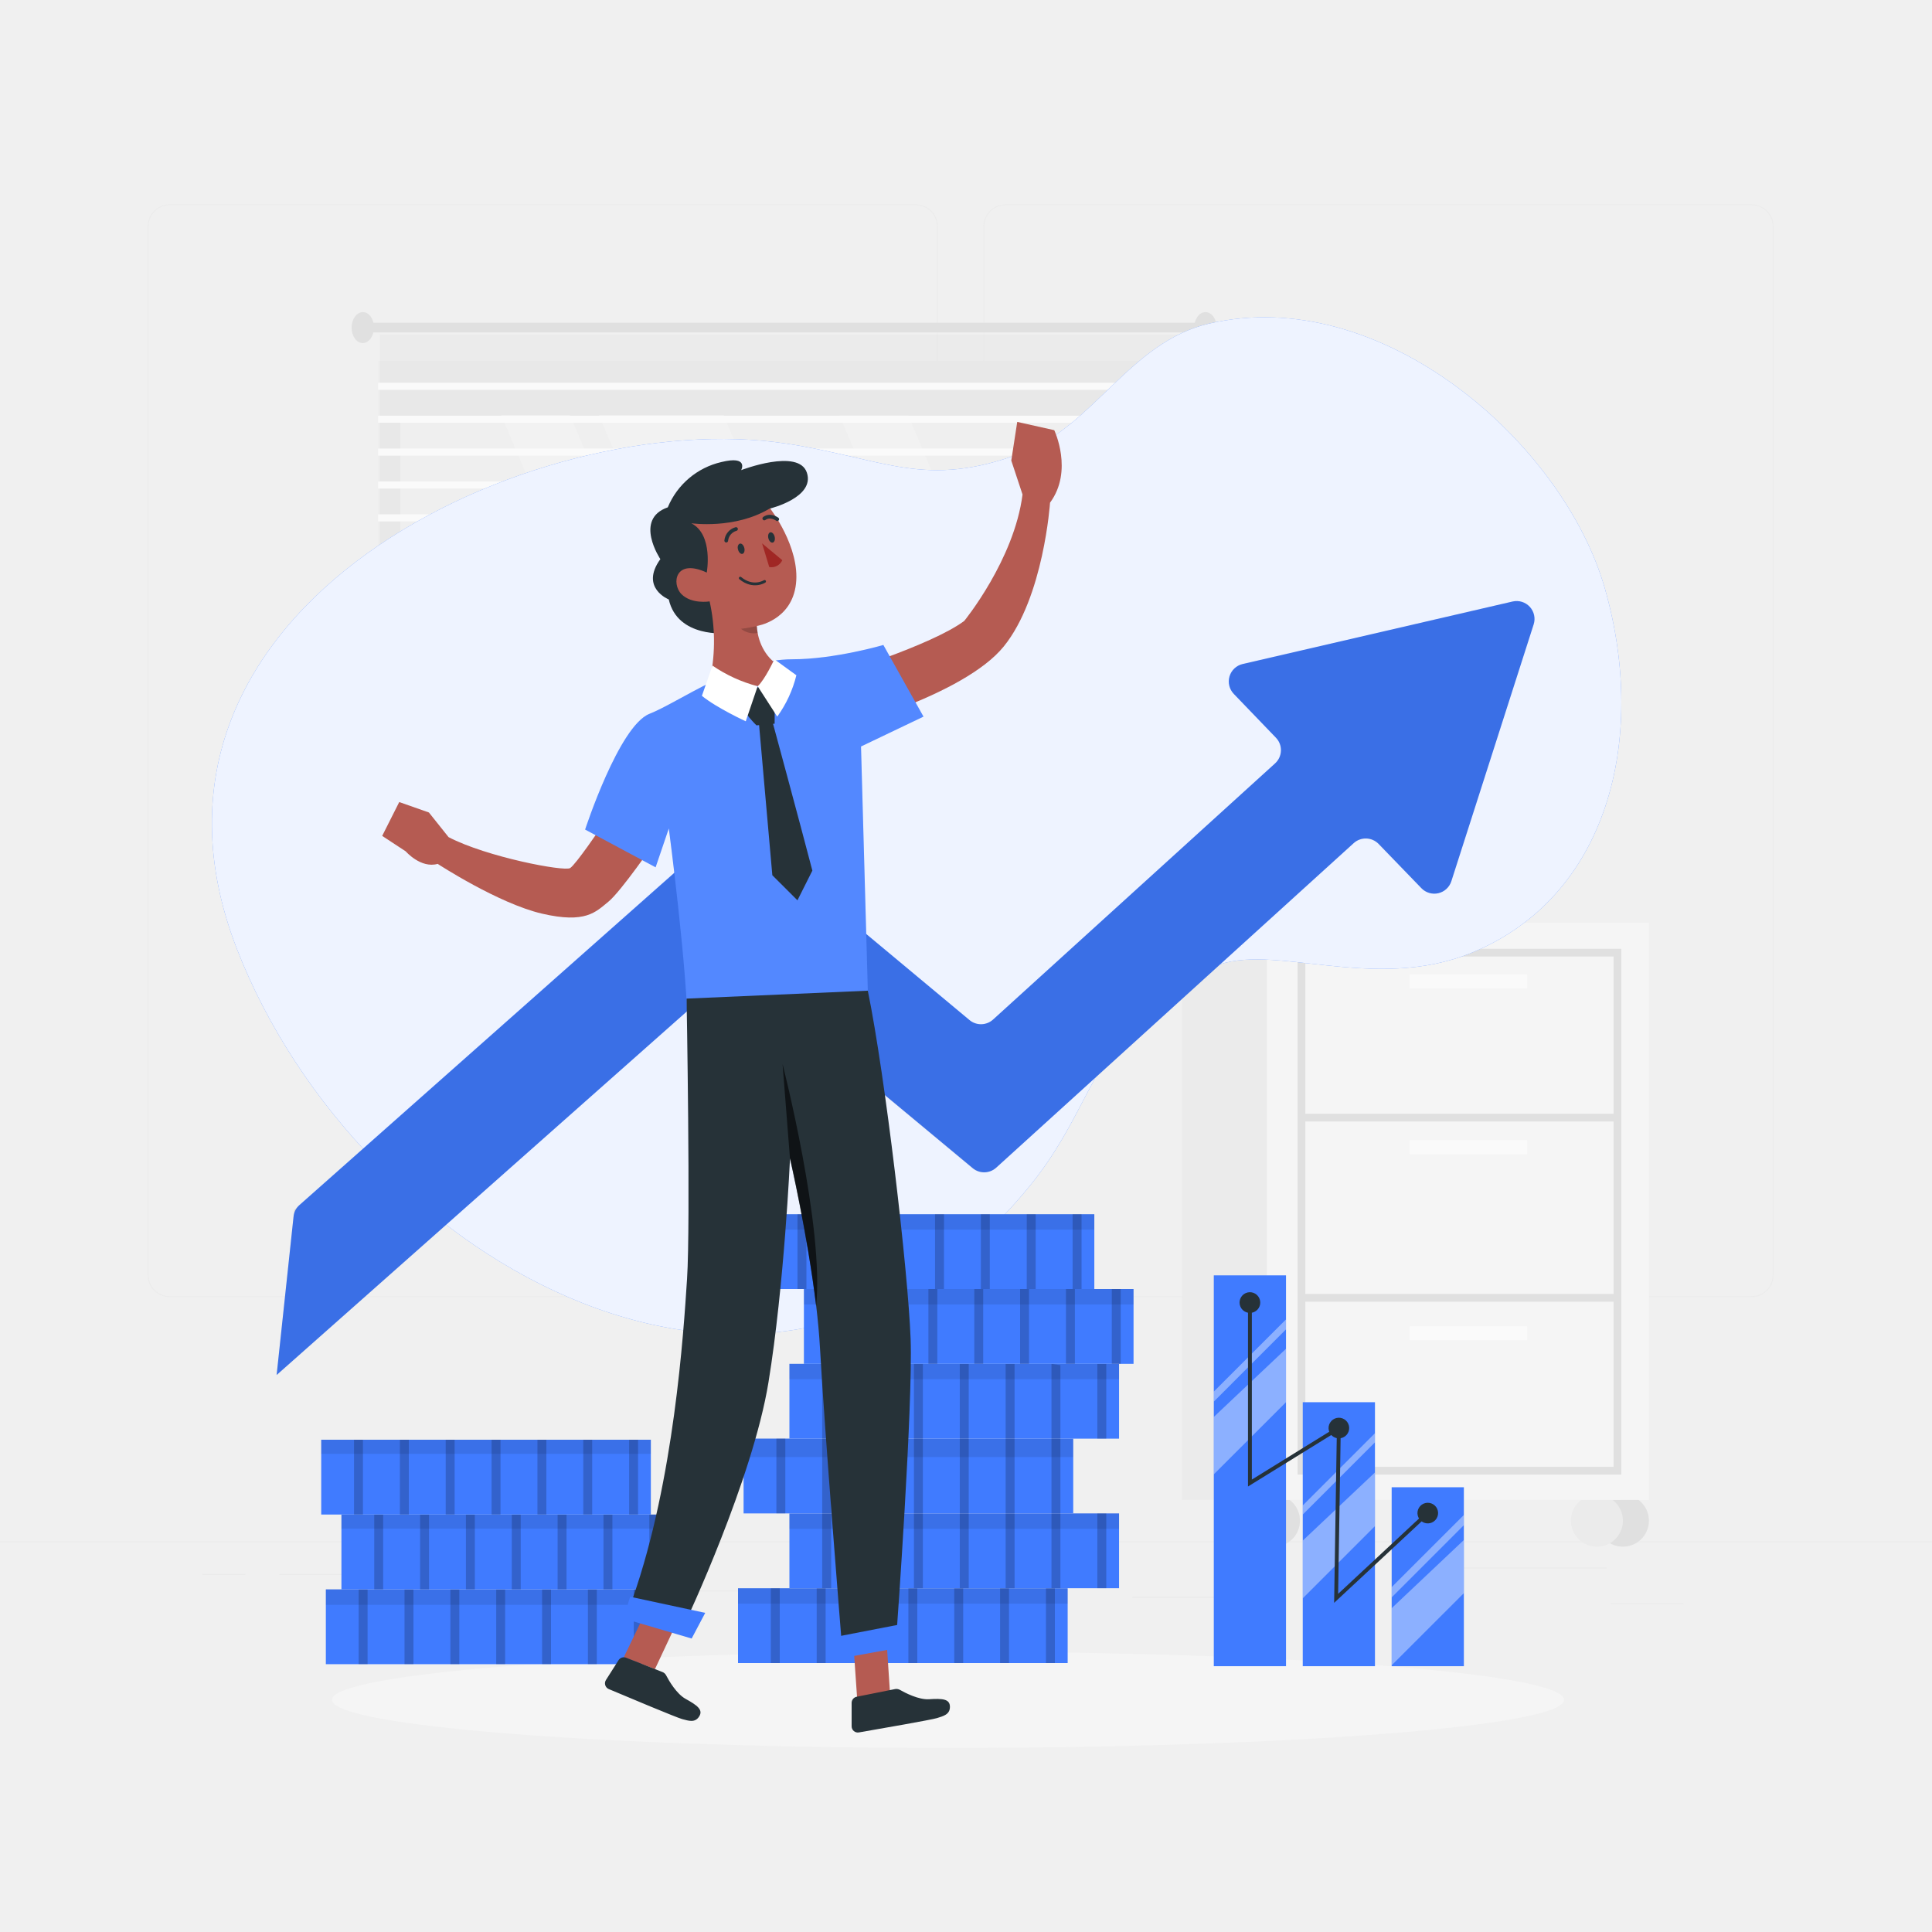
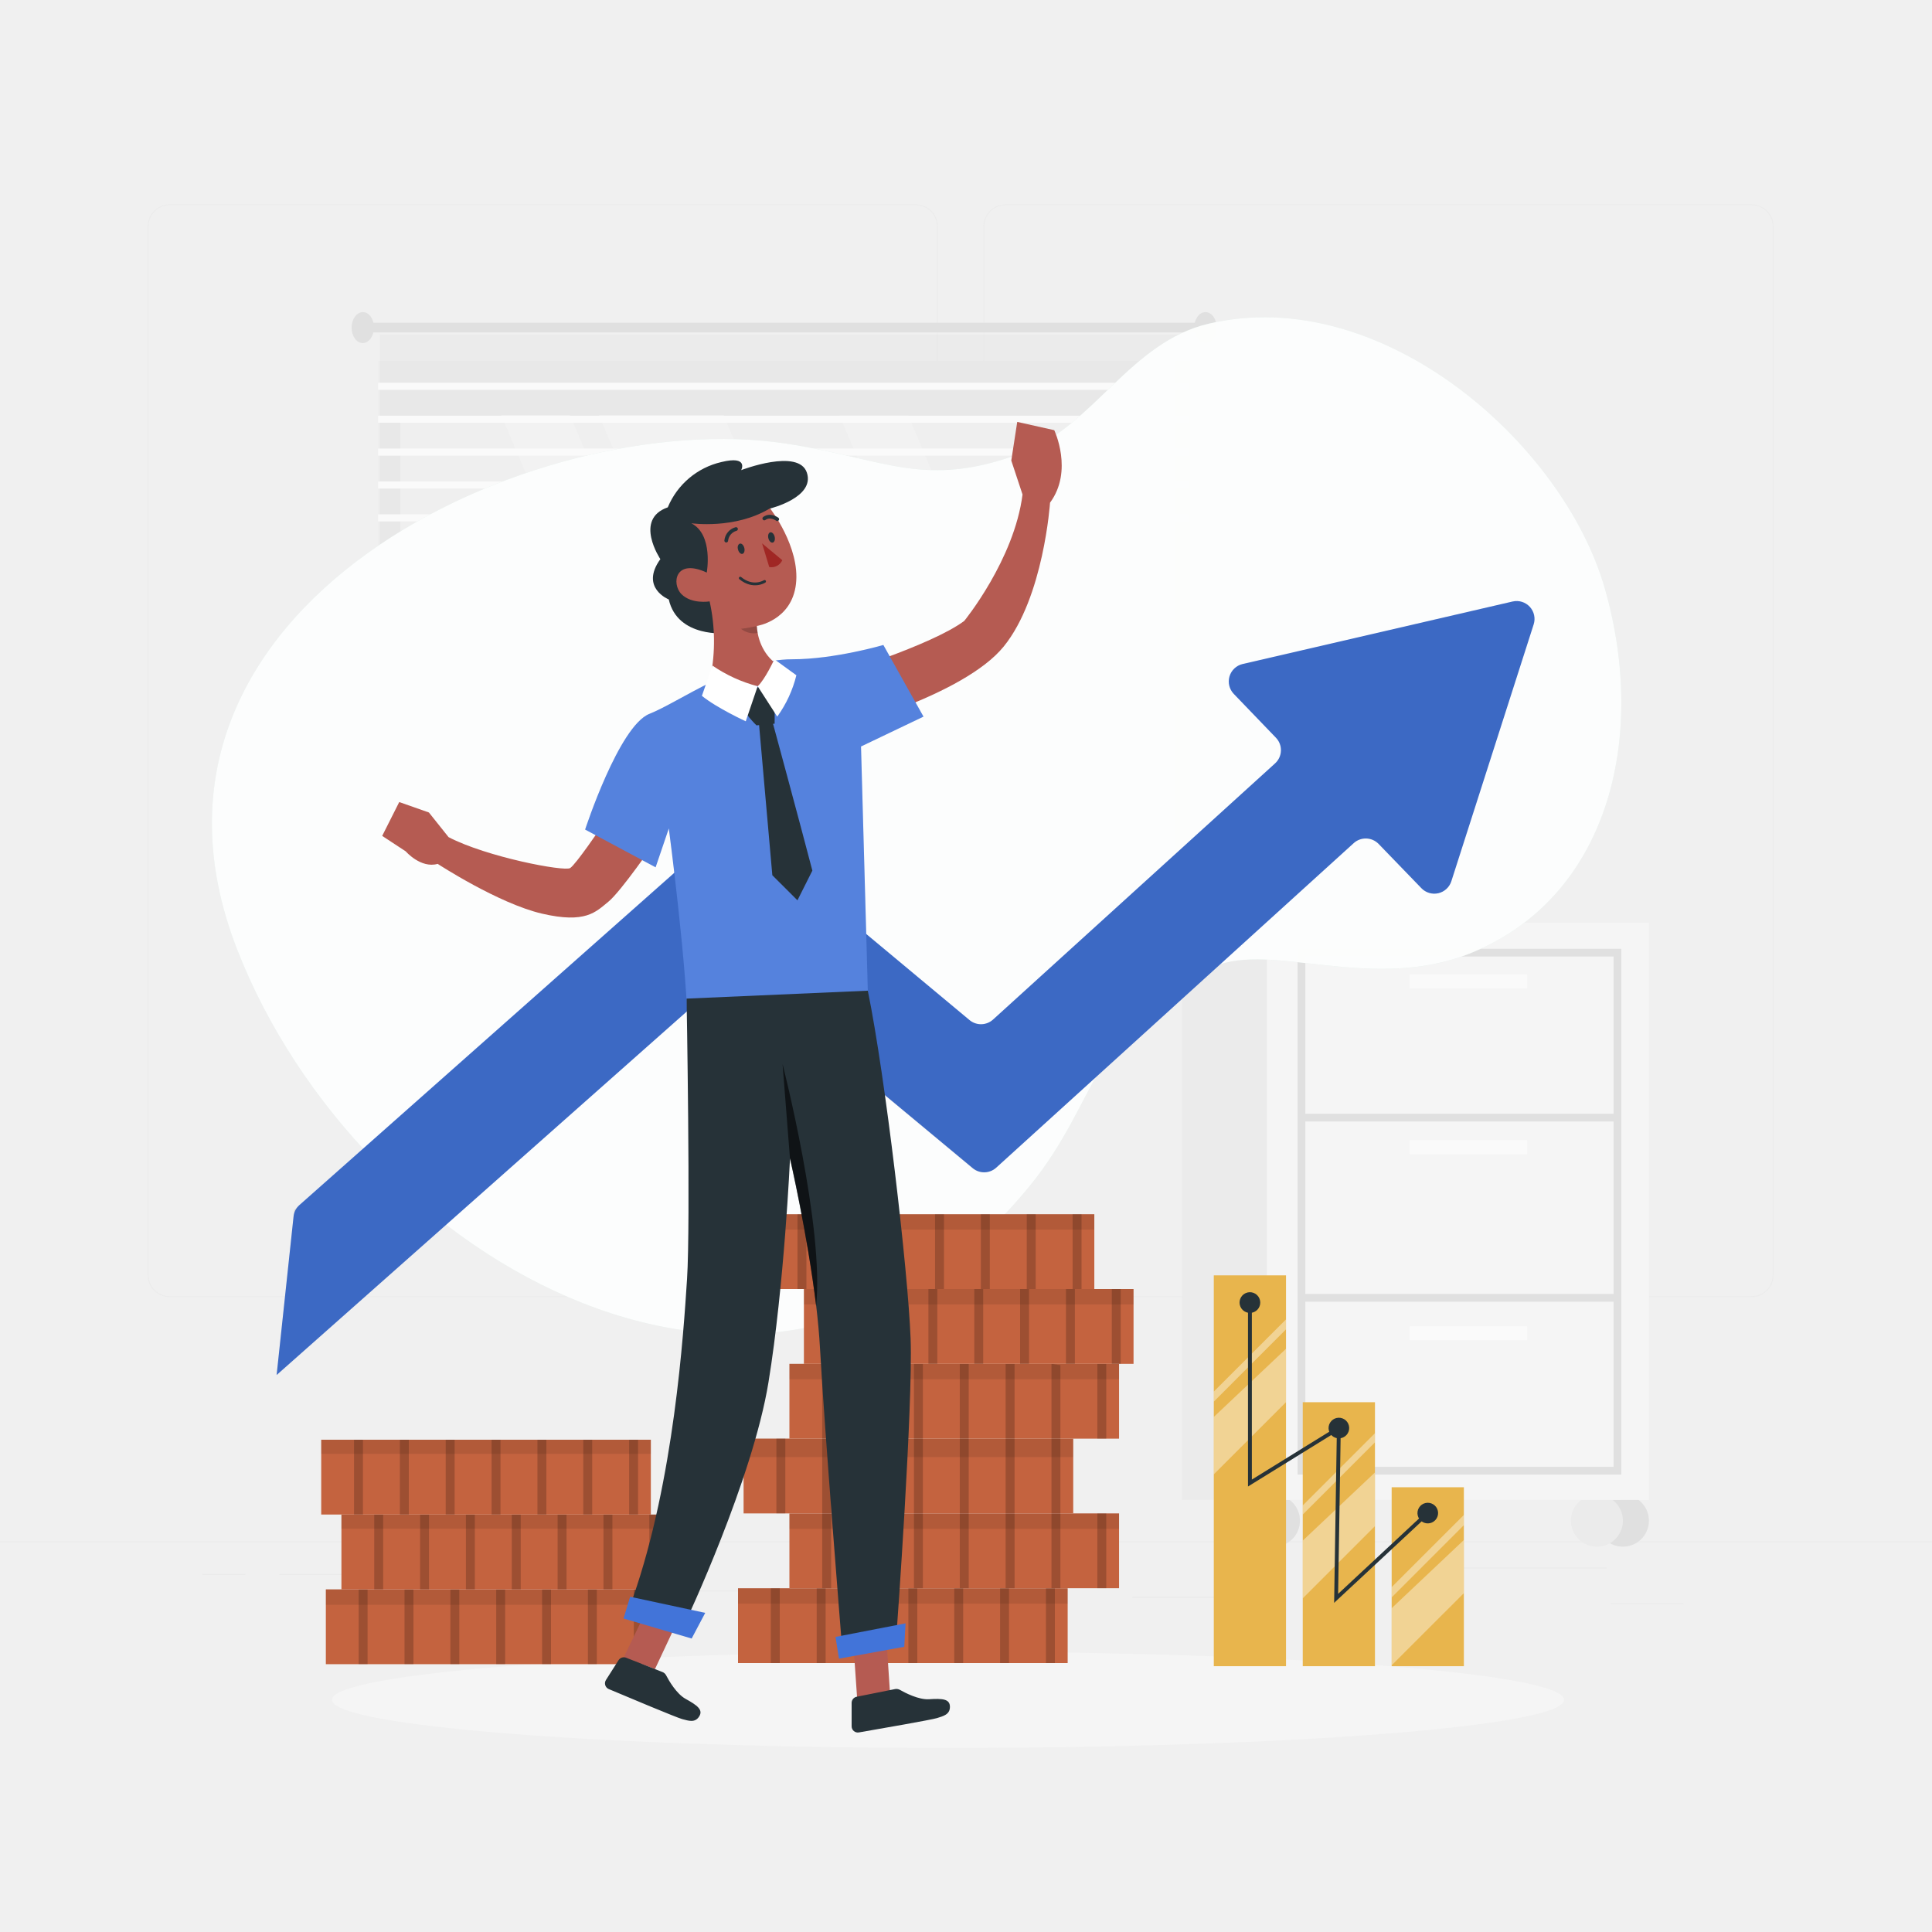
<svg xmlns="http://www.w3.org/2000/svg" viewBox="0 0 500 500">
  <path d="M0 398.87h500v.25H0zm416.78 16.09h18.89v.25h-18.89zm-123.73-1.74h29.47v.25h-29.47zm75.62-7.54h47.11v.25h-47.11zm-316.21 1.68h10.97v.25H52.46zm19.87 0h38.56v.25H72.33zm98.67 4.22h54.15v.25H171zm66-75.89H43.91a5.71 5.71 0 0 1-5.7-5.71V58.55a5.71 5.71 0 0 1 5.7-5.66H237a5.71 5.71 0 0 1 5.71 5.71V330a5.71 5.71 0 0 1-5.71 5.69M43.91 53.09a5.46 5.46 0 0 0-5.45 5.46V330a5.45 5.45 0 0 0 5.45 5.46H237a5.47 5.47 0 0 0 5.46-5.46V58.55a5.48 5.48 0 0 0-5.46-5.46Zm409.4 282.6h-193.1a5.71 5.71 0 0 1-5.71-5.69V58.55a5.72 5.72 0 0 1 5.71-5.66h193.1a5.72 5.72 0 0 1 5.69 5.66V330a5.7 5.7 0 0 1-5.69 5.69m-193.1-282.6a5.48 5.48 0 0 0-5.46 5.46V330a5.47 5.47 0 0 0 5.46 5.46h193.1a5.47 5.47 0 0 0 5.46-5.46V58.55a5.48 5.48 0 0 0-5.46-5.46Z" style="fill:#ebebeb" />
  <path d="M416.78 414.96h18.89v.25h-18.89zm-123.73-1.74h29.47v.25h-29.47zm75.62-7.54h47.11v.25h-47.11zm-316.21 1.68h10.97v.25H52.46zm19.87 0h38.56v.25H72.33zm98.67 4.22h54.15v.25H171z" style="fill:#ebebeb" />
  <circle cx="420.01" cy="393.55" r="6.73" style="fill:#e0e0e0" />
  <circle cx="413.28" cy="393.55" r="6.73" style="fill:#ebebeb" />
  <circle cx="329.7" cy="393.55" r="6.73" style="fill:#e0e0e0" />
  <path d="M305.88 238.81h113.48v149.37H305.88z" style="fill:#ebebeb" />
  <path d="M327.88 238.81h98.86v149.37h-98.86z" style="fill:#f5f5f5" />
  <path d="M336.82 246.54h81.77v134.08h-81.77zm0 42.7h82.54m-82.54 46.64h82.54" style="fill:none;stroke:#e0e0e0;stroke-miterlimit:10;stroke-width:2px" />
  <path d="M364.84 252.15h30.37v3.62h-30.37zm0 42.94h30.37v3.62h-30.37zm0 48.13h30.37v3.62h-30.37z" style="fill:#fafafa" />
  <circle cx="322.97" cy="393.55" r="6.73" style="fill:#ebebeb" />
  <path d="M97.85 93.36h206.22v142.28H97.85z" style="fill:#ebebeb" />
  <path d="M304.07 93.36h4.01v142.28h-4.01z" style="fill:#e0e0e0" />
  <path d="M103.56 107.7h196.32v120.89H103.56z" style="fill:#f5f5f5" />
  <path d="M198.69 228.59h-17.77l-51.15-121.08h17.77zm39.72 0h-32.2l-51.15-121.08h32.22zm47.79.04h-17.78l-51.13-121.07h17.76z" style="fill:#fafafa" />
  <path d="M97.85 86.08h210.24v59.43H97.85z" style="fill:#e0e0e0;stroke:#f0f0f0;stroke-miterlimit:10;opacity:.3" />
  <path d="M97.85 133.11h209.64v1.84H97.85zm0-8.51h209.64v1.84H97.85zm0-8.52h209.64v1.84H97.85zm0-8.51h209.64v1.84H97.85zm0-8.52h209.64v1.84H97.85z" style="fill:#fafafa" />
  <path d="M95.36 83.53h216.61v2.5H95.36z" style="fill:#e0e0e0" />
  <path d="M96.78 84.78c0 2.23-1.31 4-2.91 4S91 87 91 84.78s1.31-4 2.92-4 2.86 1.76 2.86 4m218.1 0c0 2.23-1.31 4-2.91 4s-2.92-1.81-2.92-4 1.31-4 2.92-4 2.91 1.76 2.91 4" style="fill:#e0e0e0" />
  <g style="opacity:.9">
-     <path d="M61.32 245.6c-34.57-89 77.37-140.57 142-130.82 25.67 3.88 36 12 61.35 2.36 18.43-7 27.78-28.58 48.13-33.37 44.63-10.5 91.79 30.79 102.56 68.62 11.18 39.24.45 79.88-34.51 94.18-25.58 10.47-51.71-2.88-66.67 3.58-30.77 13.27-29.38 34.23-47.53 56.58C200 388.77 92.73 326.41 61.32 245.6" style="fill:#407bff" />
+     <path d="M61.32 245.6c-34.57-89 77.37-140.57 142-130.82 25.67 3.88 36 12 61.35 2.36 18.43-7 27.78-28.58 48.13-33.37 44.63-10.5 91.79 30.79 102.56 68.62 11.18 39.24.45 79.88-34.51 94.18-25.58 10.47-51.71-2.88-66.67 3.58-30.77 13.27-29.38 34.23-47.53 56.58C200 388.77 92.73 326.41 61.32 245.6" style="fill:#dcebe6" />
  </g>
  <g style="opacity:.9">
    <path d="M61.32 245.6c-34.57-89 77.37-140.57 142-130.82 25.67 3.88 36 12 61.35 2.36 18.43-7 27.78-28.58 48.13-33.37 44.63-10.5 91.79 30.79 102.56 68.62 11.18 39.24.45 79.88-34.51 94.18-25.58 10.47-51.71-2.88-66.67 3.58-30.77 13.27-29.38 34.23-47.53 56.58C200 388.77 92.73 326.41 61.32 245.6" style="fill:#fff" />
  </g>
  <ellipse cx="245.35" cy="439.91" rx="159.43" ry="12.46" style="fill:#f5f5f5" />
-   <path d="m396.91 161.59-21.31 66.48a4.62 4.62 0 0 1-7.73 1.8l-11.08-11.47a4.64 4.64 0 0 0-6.44-.21l-92.53 84a4.63 4.63 0 0 1-6.07.13L193 253.47a4.63 4.63 0 0 0-6 .1L71.59 355.85l4.38-41a4.6 4.6 0 0 1 1.53-3l108.91-96.52a4.64 4.64 0 0 1 6-.09L250.92 264a4.63 4.63 0 0 0 6.07-.13l73-66.31a4.62 4.62 0 0 0 .21-6.64l-10.9-11.34a4.63 4.63 0 0 1 2.28-7.73l69.88-16.18a4.62 4.62 0 0 1 5.45 5.92" style="fill:#407bff" />
+   <path d="m396.91 161.59-21.31 66.48a4.62 4.62 0 0 1-7.73 1.8l-11.08-11.47a4.64 4.64 0 0 0-6.44-.21l-92.53 84a4.63 4.63 0 0 1-6.07.13L193 253.47a4.63 4.63 0 0 0-6 .1L71.59 355.85l4.38-41a4.6 4.6 0 0 1 1.53-3l108.91-96.52a4.64 4.64 0 0 1 6-.09L250.92 264a4.63 4.63 0 0 0 6.07-.13l73-66.31a4.62 4.62 0 0 0 .21-6.64l-10.9-11.34a4.63 4.63 0 0 1 2.28-7.73l69.88-16.18a4.62 4.62 0 0 1 5.45 5.92" style="fill:#4274d9" />
  <path d="M396.88 161.7 375.64 228a4.7 4.7 0 0 1-7.85 1.82l-11-11.34a4.71 4.71 0 0 0-6.54-.22l-92.43 83.93a4.68 4.68 0 0 1-3.35 1.22 4.6 4.6 0 0 1-2.82-1.08l-58.62-48.79a4.74 4.74 0 0 0-6.12.09L71.59 355.85l4.57-42.73 110.21-97.67a4.72 4.72 0 0 1 6.12-.09l24.91 20.73L250.87 264a4.72 4.72 0 0 0 6.16-.13L330 197.6a4.68 4.68 0 0 0 .22-6.74l-10.81-11.19a4.7 4.7 0 0 1 2.32-7.84l69.64-16.14a4.7 4.7 0 0 1 5.51 6.01" style="opacity:.1" />
-   <path d="M191 411.04h85.31v19.36H191z" style="fill:#407bff" />
+   <path d="M191 411.04h85.31v19.36H191z" style="fill:#c4633f" />
  <path d="M199.49 411.04h2.31v19.36h-2.31zm11.87 0h2.31v19.36h-2.31zm14.17 19.36h-2.31v-19.36l2.31.34zm9.56-19.36h2.31v19.36h-2.31zm11.87 0h2.31v19.36h-2.31zm11.86 0h2.31v19.36h-2.31zm11.87 0H273v19.36h-2.31z" style="opacity:.2" />
  <path d="M191 411.04h85.31v3.99H191z" style="opacity:.09" />
-   <path d="M204.3 391.67h85.31v19.36H204.3z" style="fill:#407bff" />
+   <path d="M204.3 391.67h85.31v19.36H204.3z" style="fill:#c4633f" />
  <path d="M212.79 391.67h2.31v19.36h-2.31zm11.87 0h2.31v19.36h-2.31zm11.87 0h2.31v19.36h-2.31zm11.86 0h2.31v19.36h-2.31zm11.87 0h2.31v19.36h-2.31zm11.86 0h2.31v19.36h-2.31zm11.87 0h2.31v19.36h-2.31z" style="opacity:.2" />
  <path d="M204.3 391.67h85.31v3.99H204.3z" style="opacity:.09" />
-   <path d="M192.44 372.31h85.31v19.36h-85.31z" style="fill:#407bff" />
+   <path d="M192.44 372.31h85.31v19.36h-85.31z" style="fill:#c4633f" />
  <path d="M200.93 372.31h2.31v19.36h-2.31zm14.17 19.37h-2.31v-19.35l2.31-.02zm9.56-19.37h2.31v19.36h-2.31zm11.87 0h2.31v19.36h-2.31zm14.17 19.37h-2.31v-19.37l2.31.02zm9.56-19.37h2.31v19.36h-2.31zm11.86 0h2.31v19.36h-2.31z" style="opacity:.2" />
  <path d="M192.44 372.31h85.31v4.77h-85.31z" style="opacity:.09" />
-   <path d="M204.3 352.96h85.31v19.36H204.3z" style="fill:#407bff" />
+   <path d="M204.3 352.96h85.31v19.36H204.3z" style="fill:#c4633f" />
  <path d="M212.79 352.96h2.31v19.36h-2.31zm11.87 0h2.31v19.36h-2.31zm11.87 0h2.31v19.36h-2.31zm11.86 0h2.31v19.36h-2.31zm11.87 0h2.31v19.36h-2.31zm14.17 19.35-2.31.02v-19.37l2.31.35zm9.56-19.35h2.31v19.36h-2.31z" style="opacity:.2" />
  <path d="M204.3 352.96h85.31v3.99H204.3z" style="opacity:.09" />
-   <path d="M208.05 333.6h85.31v19.36h-85.31z" style="fill:#407bff" />
+   <path d="M208.05 333.6h85.31v19.36h-85.31z" style="fill:#c4633f" />
  <path d="M216.54 333.6h2.31v19.36h-2.31zm11.86 0h2.31v19.36h-2.31zm11.87 0h2.31v19.36h-2.31zm11.87 0h2.31v19.36h-2.31zm11.86 0h2.31v19.36H264zm11.87 0h2.31v19.36h-2.31zm11.86 0h2.31v19.36h-2.31z" style="opacity:.2" />
  <path d="M208.05 333.6h85.31v3.99h-85.31z" style="opacity:.09" />
-   <path d="M197.9 314.24h85.31v19.36H197.9z" style="fill:#407bff" />
+   <path d="M197.9 314.24h85.31v19.36H197.9z" style="fill:#c4633f" />
  <path d="M206.39 314.24h2.31v19.36h-2.31zm11.87 0h2.31v19.36h-2.31zm11.86 0h2.31v19.36h-2.31zm11.87 0h2.31v19.36h-2.31zm11.86 0h2.31v19.36h-2.31zm11.87 0h2.31v19.36h-2.31zm11.87 0h2.31v19.36h-2.31z" style="opacity:.2" />
  <path d="M197.9 314.24h85.31v3.99H197.9z" style="opacity:.09" />
-   <path d="M84.33 411.33h85.31v19.36H84.33z" style="fill:#407bff" />
+   <path d="M84.33 411.33h85.31v19.36H84.33z" style="fill:#c4633f" />
  <path d="M92.82 411.33h2.31v19.36h-2.31zm11.87 0H107v19.36h-2.31zm11.87 0h2.31v19.36h-2.31zm11.86 0h2.31v19.36h-2.31zm11.87 0h2.31v19.36h-2.31zm11.86 0h2.31v19.36h-2.31zm11.87 0h2.31v19.36h-2.31z" style="opacity:.2" />
  <path d="M84.33 411.33h85.31v3.99H84.33z" style="opacity:.09" />
-   <path d="M88.36 391.97h85.31v19.36H88.36z" style="fill:#407bff" />
+   <path d="M88.36 391.97h85.31v19.36H88.36z" style="fill:#c4633f" />
  <path d="M96.85 391.97h2.31v19.36h-2.31zm11.87 0h2.31v19.36h-2.31zm11.86 0h2.31v19.36h-2.31zm11.87 0h2.31v19.36h-2.31zm11.86 0h2.31v19.36h-2.31zm11.87 0h2.31v19.36h-2.31zm11.87 0h2.31v19.36h-2.31z" style="opacity:.2" />
  <path d="M88.36 391.97h85.31v3.65H88.36z" style="opacity:.09" />
-   <path d="M83.13 372.6h85.31v19.36H83.13z" style="fill:#407bff" />
+   <path d="M83.13 372.6h85.31v19.36H83.13z" style="fill:#c4633f" />
  <path d="M91.62 372.6h2.31v19.36h-2.31zm11.87 0h2.31v19.36h-2.31zm11.86 0h2.31v19.36h-2.31zm11.87 0h2.31v19.36h-2.31zm11.87 0h2.31v19.36h-2.31zm11.86 0h2.31v19.36h-2.31zm11.87 0h2.31v19.36h-2.31z" style="opacity:.2" />
  <path d="M83.13 372.6h85.31v3.65H83.13z" style="opacity:.09" />
-   <path d="M337.15 362.89h18.69v68.32h-18.69z" style="fill:#407bff" />
+   <path d="M337.15 362.89h18.69v68.32h-18.69z" style="fill:#e8b54d" />
  <g style="opacity:.4">
    <path d="M355.84 381.07v13.89l-18.69 18.69v-14.94zm0-10.16v2.36l-18.69 18.7v-2.36z" style="fill:#fff" />
  </g>
-   <path d="M360.16 384.9h18.69v46.31h-18.69z" style="fill:#407bff" />
+   <path d="M360.16 384.9h18.69v46.31h-18.69z" style="fill:#e8b54d" />
  <g style="opacity:.4">
    <path d="M378.85 398.55v13.75l-18.69 18.68V416.2zm0-6.48v2.64l-18.69 18.7v-2.66z" style="fill:#fff" />
  </g>
-   <path d="M314.13 330.06h18.69v101.15h-18.69z" style="fill:#407bff" />
+   <path d="M314.13 330.06h18.69v101.15h-18.69z" style="fill:#e8b54d" />
  <g style="opacity:.4">
    <path d="M332.83 349.05v13.82l-18.7 18.69V366.7zm0-7.6v2.58l-18.7 18.71v-2.6z" style="fill:#fff" />
  </g>
  <path d="M325.75 338.52a2.68 2.68 0 1 1-.85-3.69 2.69 2.69 0 0 1 .85 3.69M348.76 371a2.67 2.67 0 1 1-.85-3.69 2.67 2.67 0 0 1 .85 3.69m23.01 22a2.67 2.67 0 1 1-.85-3.68 2.66 2.66 0 0 1 .85 3.68" style="fill:#263238" />
  <path d="m369.51 391.56-23.72 22.09.7-44.07-23.01 14.23V337.1" style="fill:none;stroke:#263238;stroke-miterlimit:10" />
  <path d="M155.42 214.28s-6.37 9.4-7.86 10.37-21.6-2.85-31.47-8l-5.09-6.38-7.68-2.7-4.41 8.76 6.09 4s3.9 4.49 8.27 3.24c0 0 15.72 10.26 27 12.88s13.89-.41 17.18-3.09 12-15.39 12-15.39Zm60.45-39.54s25.16-7.68 33.68-14.05c0 0 12.93-15.82 15.08-32.71l-2.91-8.79 1.54-10 9.58 2.14s5 10.52-1.09 18.76c0 0-1.63 24.48-12 37.24s-42.81 21.29-42.81 21.29Z" style="fill:#b55b52" />
-   <path d="m224.89 267.19-2.06-74 16.17-7.73-10.39-18.54s-12.61 3.7-23.53 3.7c-14.51 0-29.11 11-37 14.12s-16.65 29.95-16.65 29.95l18.24 9.77 3.42-10.06s4.91 37.18 4.93 53.49Z" style="fill:#407bff" />
+   <path d="m224.89 267.19-2.06-74 16.17-7.73-10.39-18.54s-12.61 3.7-23.53 3.7c-14.51 0-29.11 11-37 14.12s-16.65 29.95-16.65 29.95l18.24 9.77 3.42-10.06s4.91 37.18 4.93 53.49Z" style="fill:#4274d9" />
  <path d="m224.89 267.19-2.06-74 16.17-7.73-10.39-18.54s-12.61 3.7-23.53 3.7c-14.51 0-29.11 11-37 14.12s-16.65 29.95-16.65 29.95l18.24 9.77 3.42-10.06s4.91 37.18 4.93 53.49Z" style="fill:#fff;opacity:.1" />
  <path d="M188 163.87s-12.63 1.32-14.92-8.73c0 0-7.54-3-2.18-10.44 0 0-6.94-10.33 1.92-13.4a19.84 19.84 0 0 1 13.86-11.72c7.17-1.76 5.14 2.09 5.14 2.09s14.87-5.75 17 .66-9.45 9.25-9.45 9.25Z" style="fill:#263238" />
  <path d="M195.86 162a15 15 0 0 0 .22 1.79c.51 3 2.57 7.78 7.57 9.36 0 0 .69 5.34-7.57 4.42s-12.19-2.39-12.19-2.39a47.8 47.8 0 0 0-.24-19.54s-4.66.78-7.29-1.88-1.68-9.39 6.55-5.58c0 0 1.78-9.81-4-12.76 0 0 11.32 1.64 20.37-3.87 0 0 7.81 10 6.72 19.55S195.86 162 195.86 162" style="fill:#b55b52" />
  <path d="M197.87 150.47s-2.94 1.91-6.29-.85" style="fill:none;stroke:#263238;stroke-linecap:round;stroke-linejoin:round;stroke-width:.722px" />
  <path d="M191 142.22c.18.73.69 1.23 1.14 1.12s.67-.79.49-1.52-.69-1.24-1.14-1.13-.72.8-.49 1.53m7.85-2.93c.18.74.69 1.24 1.14 1.13s.67-.8.49-1.53-.69-1.23-1.14-1.12-.67.79-.49 1.52" style="fill:#263238" />
  <path d="M190.48 136.91a3.47 3.47 0 0 0-2.53 3m13.2-5.54s-1.78-1.33-3.35-.19" style="fill:none;stroke:#263238;stroke-linecap:round;stroke-linejoin:round;stroke-width:.963px" />
  <path d="m199.08 146.75-1.86-6.13 5.24 4.36a3.08 3.08 0 0 1-3.38 1.77" style="fill:#a02724" />
  <path d="M196.08 163.82a5.38 5.38 0 0 1-4.31-1.08c1.53-.16 4.09-.71 4.09-.71a15 15 0 0 0 .22 1.79" style="opacity:.19" />
  <path d="m200.52 177.71-.05 9.58-4.7.43s-3.59-3.52-3.82-5.36 5.17-6.67 8.57-4.65" style="fill:#263238" />
  <path d="M199.79 186.31s7.06 26 10.45 39l-3.86 7.69-6.5-6.49-3.51-39.77ZM232.08 422l-14.32 2.25s-4.41-54.71-5.54-75.23c-.19-3.55-.55-7.33-1-11.17-2.22-18.42-6.76-38.11-6.76-38.11s-1.48 32.85-5.58 58-21.45 62-21.45 62l-13.62-6.27c10.64-30.44 13.08-68.35 14-82.53s-.12-72.5-.12-72.5l46.9-2.05c4.53 22.08 10.42 72.55 11.07 90S232.08 422 232.08 422" style="fill:#263238" />
  <path d="m229.54 426.16.76 11.5-8.47 1.91-.89-12.86z" style="fill:#b55b52" />
-   <path d="m234.36 420.12-18.13 3.51.89 5.63 16.9-3.07z" style="fill:#407bff" />
+   <path d="m234.36 420.12-18.13 3.51.89 5.63 16.9-3.07z" style="fill:#4274d9" />
  <path d="m174.5 421.31-5 10.66-8.05-3.11 5.37-11.11z" style="fill:#b55b52" />
  <path d="m162 429 9.44 3.72a1.8 1.8 0 0 1 .95.85c.72 1.39 2.69 4.8 5.05 6.1 3 1.66 4.59 2.82 3.51 4.54s-2.72 1.13-4.4.69c-1.37-.36-14.28-5.77-19-7.77a1.61 1.61 0 0 1-.73-2.35l3.27-5.14A1.62 1.62 0 0 1 162 429m59.65 10.13 10-2a1.82 1.82 0 0 1 1.25.21c1.36.77 4.85 2.59 7.54 2.42 3.41-.22 5.38-.1 5.4 1.93s-1.68 2.42-3.34 2.95c-1.34.43-15.13 2.83-20.22 3.71a1.6 1.6 0 0 1-1.88-1.58v-6.1a1.62 1.62 0 0 1 1.25-1.54" style="fill:#263238" />
-   <path d="m182.51 417.41-19.43-4.17-1.71 5.63 17.63 5.18z" style="fill:#407bff" />
+   <path d="m182.51 417.41-19.43-4.17-1.71 5.63 17.63 5.18z" style="fill:#4274d9" />
  <path d="M211.21 338c-2.22-18.41-6.76-38.11-6.76-38.11l-1.92-24.51s10.84 42.34 8.68 62.62" style="opacity:.61" />
  <path d="M184.39 172.26a37.4 37.4 0 0 0 11.69 5.34l-3.08 9.07s-7.53-3.46-11.35-6.59Zm11.69 5.34 5.07 7.86a30.8 30.8 0 0 0 4.95-10.7l-5.7-4.14s-2.4 5.24-4.32 6.98" style="fill:#fff" />
</svg>
